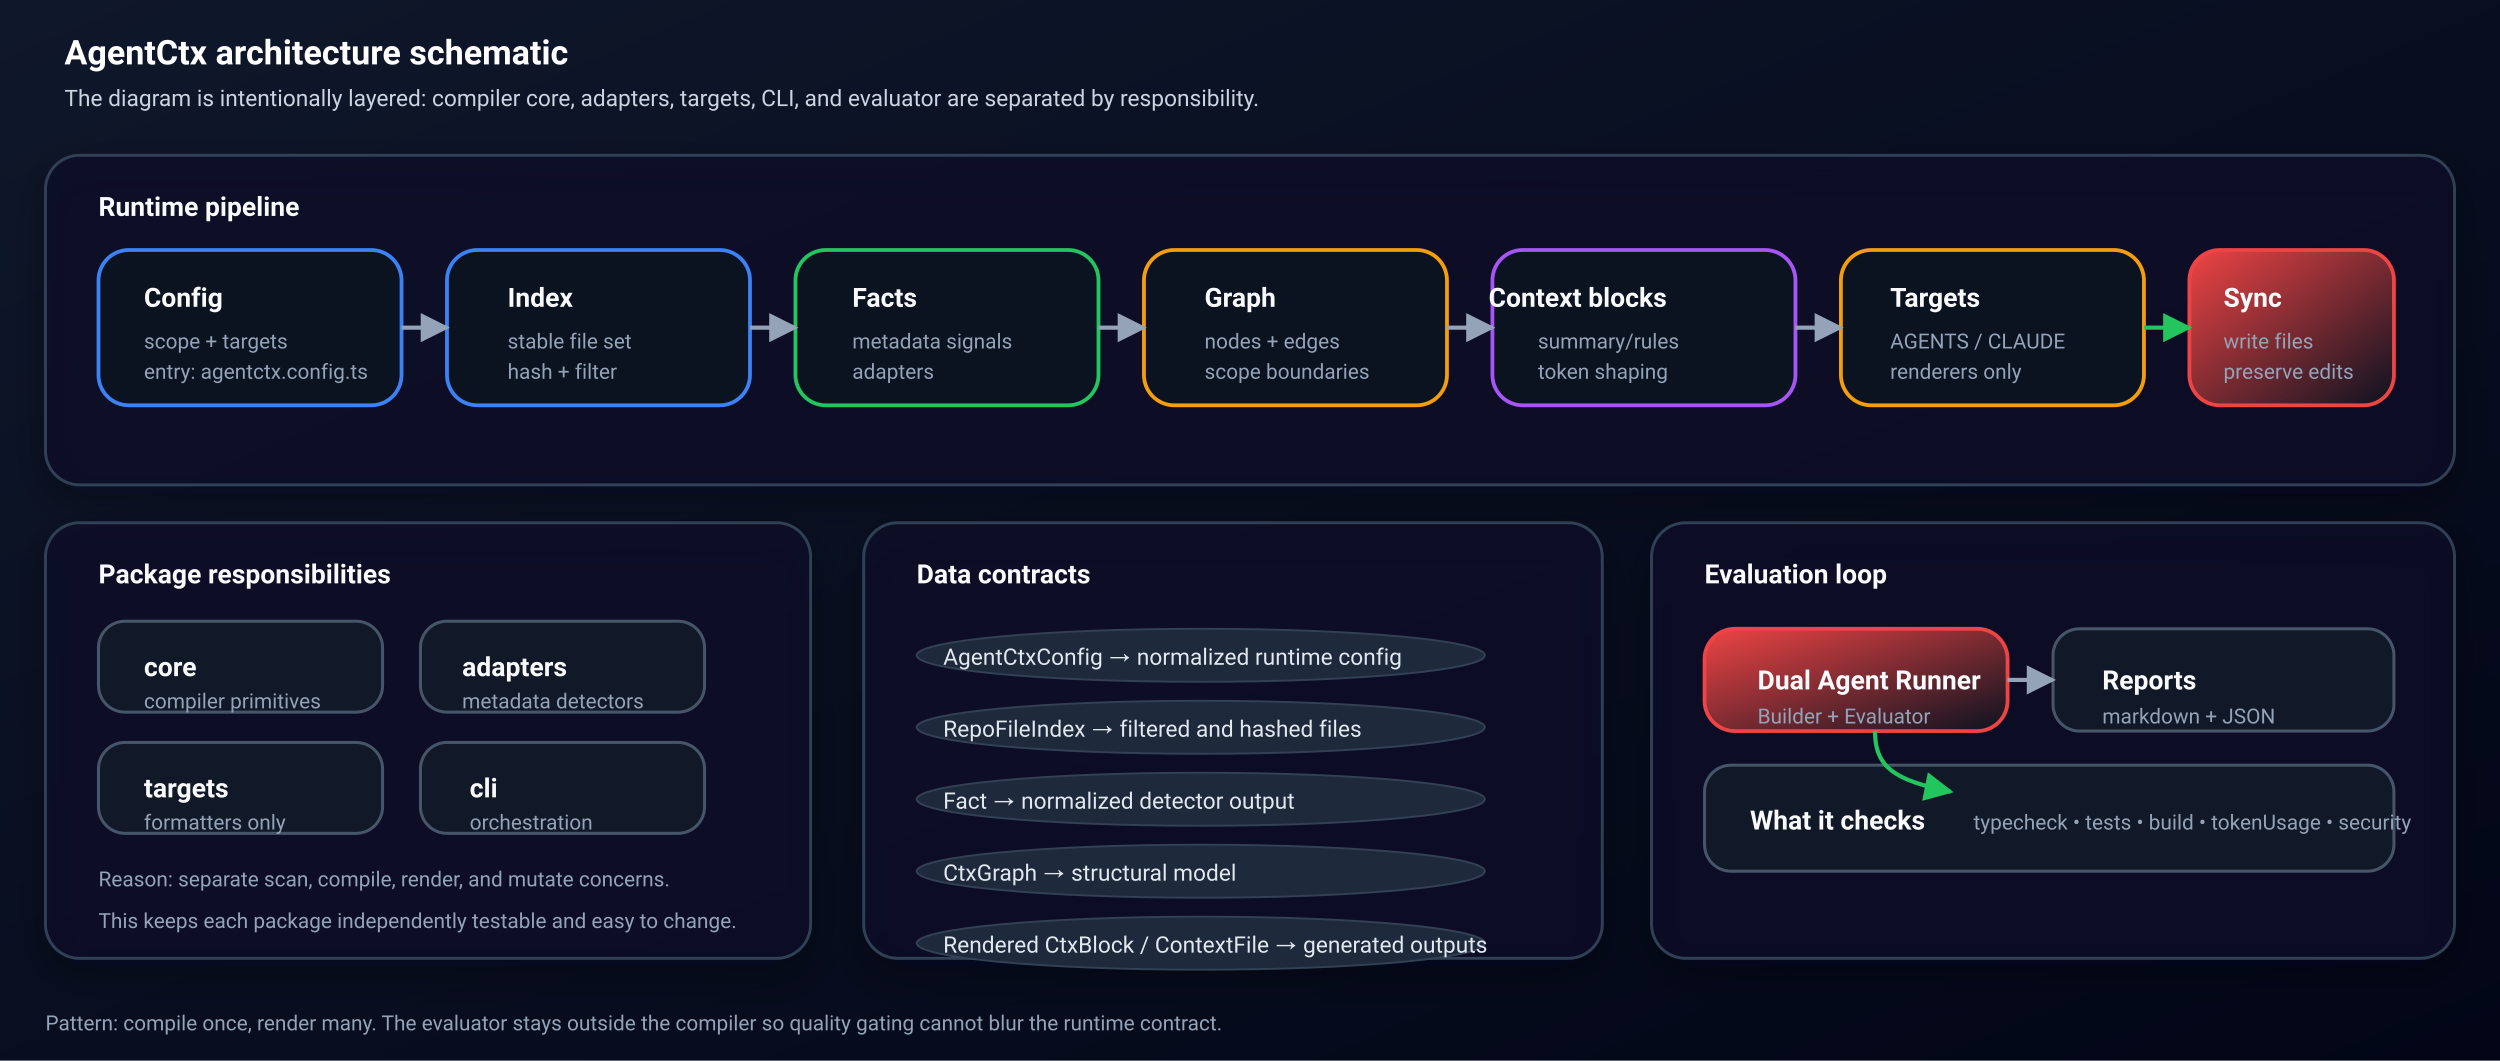
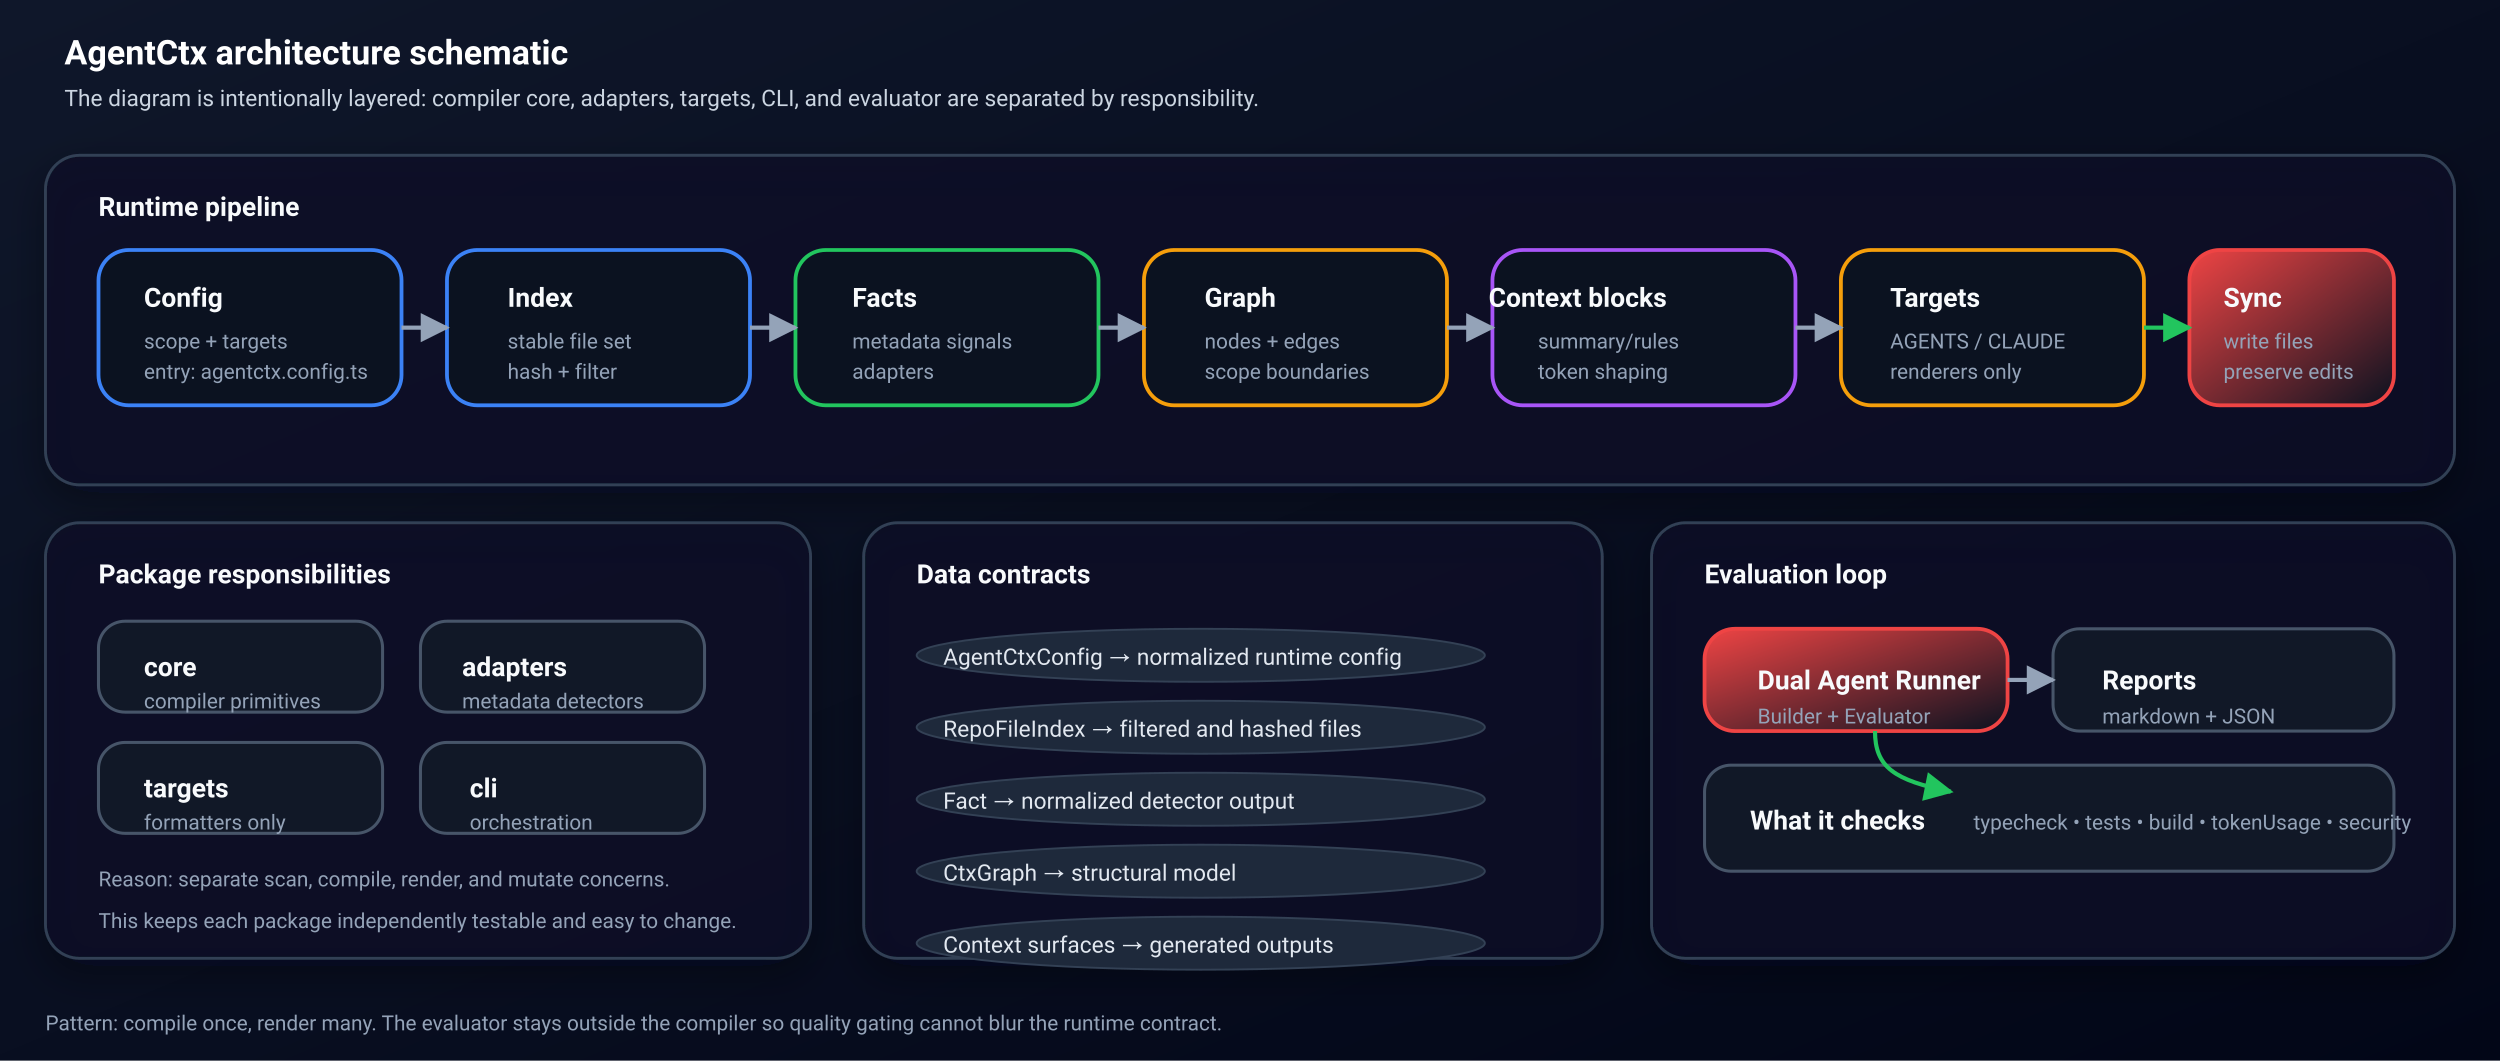
<svg xmlns="http://www.w3.org/2000/svg" width="1320" height="560" viewBox="0 0 1320 560">
  <defs>
    <linearGradient id="bg" x1="0" y1="0" x2="1" y2="1">
      <stop offset="0%" stop-color="#0f172a" />
      <stop offset="100%" stop-color="#020617" />
    </linearGradient>
    <linearGradient id="coreGrad" x1="0" y1="0" x2="1" y2="1">
      <stop offset="0%" stop-color="#1d4ed8" />
      <stop offset="100%" stop-color="#0b1220" />
    </linearGradient>
    <linearGradient id="runnerGrad" x1="0" y1="0" x2="1" y2="1">
      <stop offset="0%" stop-color="#ef4444" />
      <stop offset="100%" stop-color="#0b1220" />
    </linearGradient>
    <marker id="arrow" viewBox="0 0 10 10" refX="9" refY="5" markerWidth="7" markerHeight="7" orient="auto">
      <path d="M 0 0 L 10 5 L 0 10 z" fill="#94a3b8" />
    </marker>
    <marker id="arrowGreen" viewBox="0 0 10 10" refX="9" refY="5" markerWidth="7" markerHeight="7" orient="auto">
      <path d="M 0 0 L 10 5 L 0 10 z" fill="#22c55e" />
    </marker>
    <filter id="softShadow" x="-20%" y="-20%" width="140%" height="140%">
      <feDropShadow dx="0" dy="8" stdDeviation="10" flood-color="#020617" flood-opacity="0.45" />
    </filter>
  </defs>
  <style>
    .bg { fill: url(#bg); }
    .panel { fill: rgba(15, 23, 42, 0.72); stroke: #334155; stroke-width: 1.5; rx: 18; filter: url(#softShadow); }
    .stage { fill: #0b1220; stroke: #3b82f6; stroke-width: 2; rx: 16; }
    .stage2 { fill: #0b1220; stroke: #22c55e; stroke-width: 2; rx: 16; }
    .stage3 { fill: #0b1220; stroke: #f59e0b; stroke-width: 2; rx: 16; }
    .stage4 { fill: #0b1220; stroke: #a855f7; stroke-width: 2; rx: 16; }
    .stage5 { fill: url(#runnerGrad); stroke: #ef4444; stroke-width: 2; rx: 16; }
    .module { fill: #111827; stroke: #475569; stroke-width: 1.6; rx: 14; }
    .title { fill: #ffffff; font: 700 18px ui-sans-serif, system-ui, -apple-system, Segoe UI, Roboto, Helvetica, Arial; }
    .subtitle { fill: #cbd5e1; font: 12px ui-sans-serif, system-ui, -apple-system, Segoe UI, Roboto, Helvetica, Arial; }
    .label { fill: #f8fafc; font: 600 14px ui-sans-serif, system-ui, -apple-system, Segoe UI, Roboto, Helvetica, Arial; }
    .text { fill: #e2e8f0; font: 12px ui-sans-serif, system-ui, -apple-system, Segoe UI, Roboto, Helvetica, Arial; }
    .muted { fill: #94a3b8; font: 11px ui-sans-serif, system-ui, -apple-system, Segoe UI, Roboto, Helvetica, Arial; }
    .arrow { stroke: #94a3b8; stroke-width: 2.2; fill: none; marker-end: url(#arrow); }
    .arrowGreen { stroke: #22c55e; stroke-width: 2.2; fill: none; marker-end: url(#arrowGreen); }
    .chip { fill: #1e293b; stroke: #334155; stroke-width: 1; rx: 999; }
  </style>
  <rect class="bg" x="0" y="0" width="1320" height="560" />
  <text class="title" x="34" y="34">AgentCtx architecture schematic</text>
  <text class="subtitle" x="34" y="56">The diagram is intentionally layered: compiler core, adapters, targets, CLI, and evaluator are separated by responsibility.</text>
  <rect class="panel" x="24" y="82" width="1272" height="174" rx="20" />
  <text class="label" x="52" y="114">Runtime pipeline</text>
  <rect class="stage" x="52" y="132" width="160" height="82" rx="16" />
  <text class="label" x="76" y="162">Config</text>
  <text class="muted" x="76" y="184">scope + targets</text>
  <text class="muted" x="76" y="200">entry: agentctx.config.ts</text>
  <rect class="stage" x="236" y="132" width="160" height="82" rx="16" />
  <text class="label" x="268" y="162">Index</text>
  <text class="muted" x="268" y="184">stable file set</text>
  <text class="muted" x="268" y="200">hash + filter</text>
  <rect class="stage2" x="420" y="132" width="160" height="82" rx="16" />
  <text class="label" x="450" y="162">Facts</text>
  <text class="muted" x="450" y="184">metadata signals</text>
  <text class="muted" x="450" y="200">adapters</text>
  <rect class="stage3" x="604" y="132" width="160" height="82" rx="16" />
  <text class="label" x="636" y="162">Graph</text>
  <text class="muted" x="636" y="184">nodes + edges</text>
  <text class="muted" x="636" y="200">scope boundaries</text>
  <rect class="stage4" x="788" y="132" width="160" height="82" rx="16" />
  <text class="label" x="786" y="162">Context blocks</text>
  <text class="muted" x="812" y="184">summary/rules</text>
  <text class="muted" x="812" y="200">token shaping</text>
  <rect class="stage3" x="972" y="132" width="160" height="82" rx="16" />
  <text class="label" x="998" y="162">Targets</text>
  <text class="muted" x="998" y="184">AGENTS / CLAUDE</text>
  <text class="muted" x="998" y="200">renderers only</text>
  <rect class="stage5" x="1156" y="132" width="108" height="82" rx="16" />
  <text class="label" x="1174" y="162">Sync</text>
  <text class="muted" x="1174" y="184">write files</text>
  <text class="muted" x="1174" y="200">preserve edits</text>
  <path class="arrow" d="M 212 173 L 236 173" />
  <path class="arrow" d="M 396 173 L 420 173" />
  <path class="arrow" d="M 580 173 L 604 173" />
  <path class="arrow" d="M 764 173 L 788 173" />
  <path class="arrow" d="M 948 173 L 972 173" />
  <path class="arrowGreen" d="M 1132 173 L 1156 173" />
  <rect class="panel" x="24" y="276" width="404" height="230" rx="20" />
  <text class="label" x="52" y="308">Package responsibilities</text>
  <rect class="module" x="52" y="328" width="150" height="48" rx="12" />
  <text class="label" x="76" y="357">core</text>
  <text class="muted" x="76" y="374">compiler primitives</text>
  <rect class="module" x="222" y="328" width="150" height="48" rx="12" />
  <text class="label" x="244" y="357">adapters</text>
  <text class="muted" x="244" y="374">metadata detectors</text>
  <rect class="module" x="52" y="392" width="150" height="48" rx="12" />
  <text class="label" x="76" y="421">targets</text>
  <text class="muted" x="76" y="438">formatters only</text>
  <rect class="module" x="222" y="392" width="150" height="48" rx="12" />
  <text class="label" x="248" y="421">cli</text>
  <text class="muted" x="248" y="438">orchestration</text>
  <text class="muted" x="52" y="468">Reason: separate scan, compile, render, and mutate concerns.</text>
  <text class="muted" x="52" y="490">This keeps each package independently testable and easy to change.</text>
  <rect class="panel" x="456" y="276" width="390" height="230" rx="20" />
  <text class="label" x="484" y="308">Data contracts</text>
  <g>
    <rect class="chip" x="484" y="332" width="300" height="28" rx="999" />
    <text class="text" x="498" y="351">AgentCtxConfig → normalized runtime config</text>
  </g>
  <g>
    <rect class="chip" x="484" y="370" width="300" height="28" rx="999" />
    <text class="text" x="498" y="389">RepoFileIndex → filtered and hashed files</text>
  </g>
  <g>
    <rect class="chip" x="484" y="408" width="300" height="28" rx="999" />
    <text class="text" x="498" y="427">Fact → normalized detector output</text>
  </g>
  <g>
    <rect class="chip" x="484" y="446" width="300" height="28" rx="999" />
    <text class="text" x="498" y="465">CtxGraph → structural model</text>
  </g>
  <g>
    <rect class="chip" x="484" y="484" width="300" height="28" rx="999" />
-     <text class="text" x="498" y="503">Rendered CtxBlock / ContextFile → generated outputs</text>
+     <text class="text" x="498" y="503">Context surfaces → generated outputs</text>
  </g>
  <rect class="panel" x="872" y="276" width="424" height="230" rx="20" />
  <text class="label" x="900" y="308">Evaluation loop</text>
  <rect class="stage5" x="900" y="332" width="160" height="54" rx="14" />
  <text class="label" x="928" y="364">Dual Agent Runner</text>
  <text class="muted" x="928" y="382">Builder + Evaluator</text>
  <rect class="module" x="1084" y="332" width="180" height="54" rx="14" />
  <text class="label" x="1110" y="364">Reports</text>
  <text class="muted" x="1110" y="382">markdown + JSON</text>
  <rect class="module" x="900" y="404" width="364" height="56" rx="14" />
  <text class="label" x="924" y="438">What it checks</text>
  <text class="muted" x="1042" y="438">typecheck • tests • build • tokenUsage • security</text>
  <path class="arrow" d="M 1060 359 L 1084 359" />
  <path class="arrowGreen" d="M 990 386 C 990 405 1000 412 1030 418" />
  <text class="muted" x="24" y="544">Pattern: compile once, render many. The evaluator stays outside the compiler so quality gating cannot blur the runtime contract.</text>
</svg>
